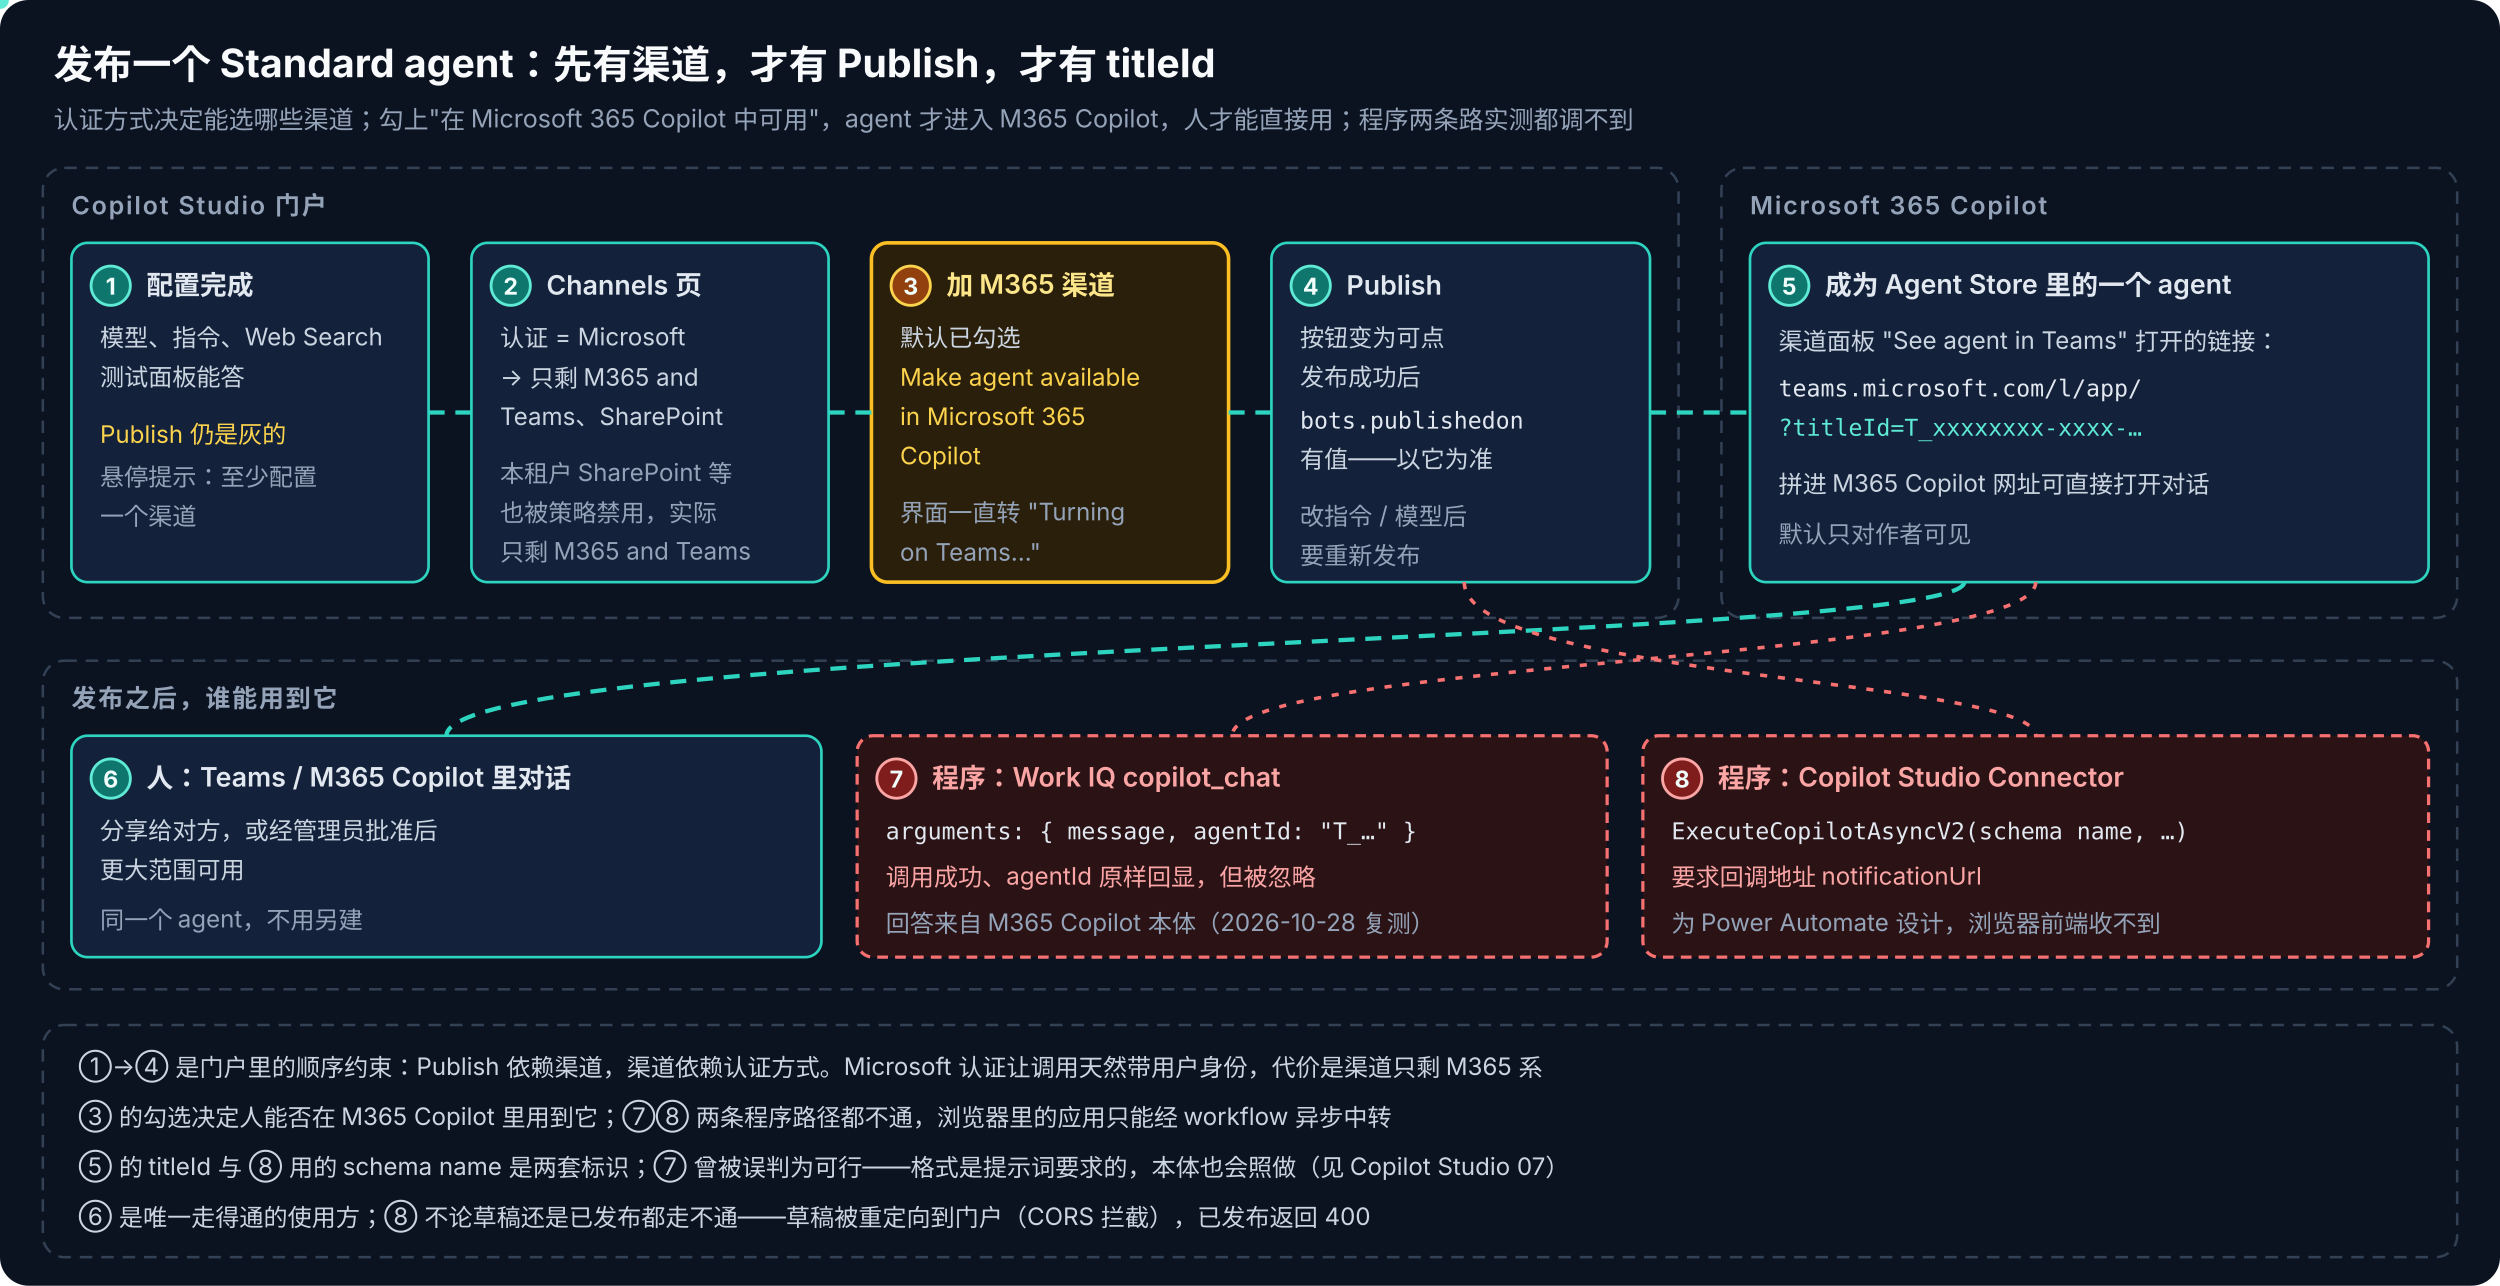
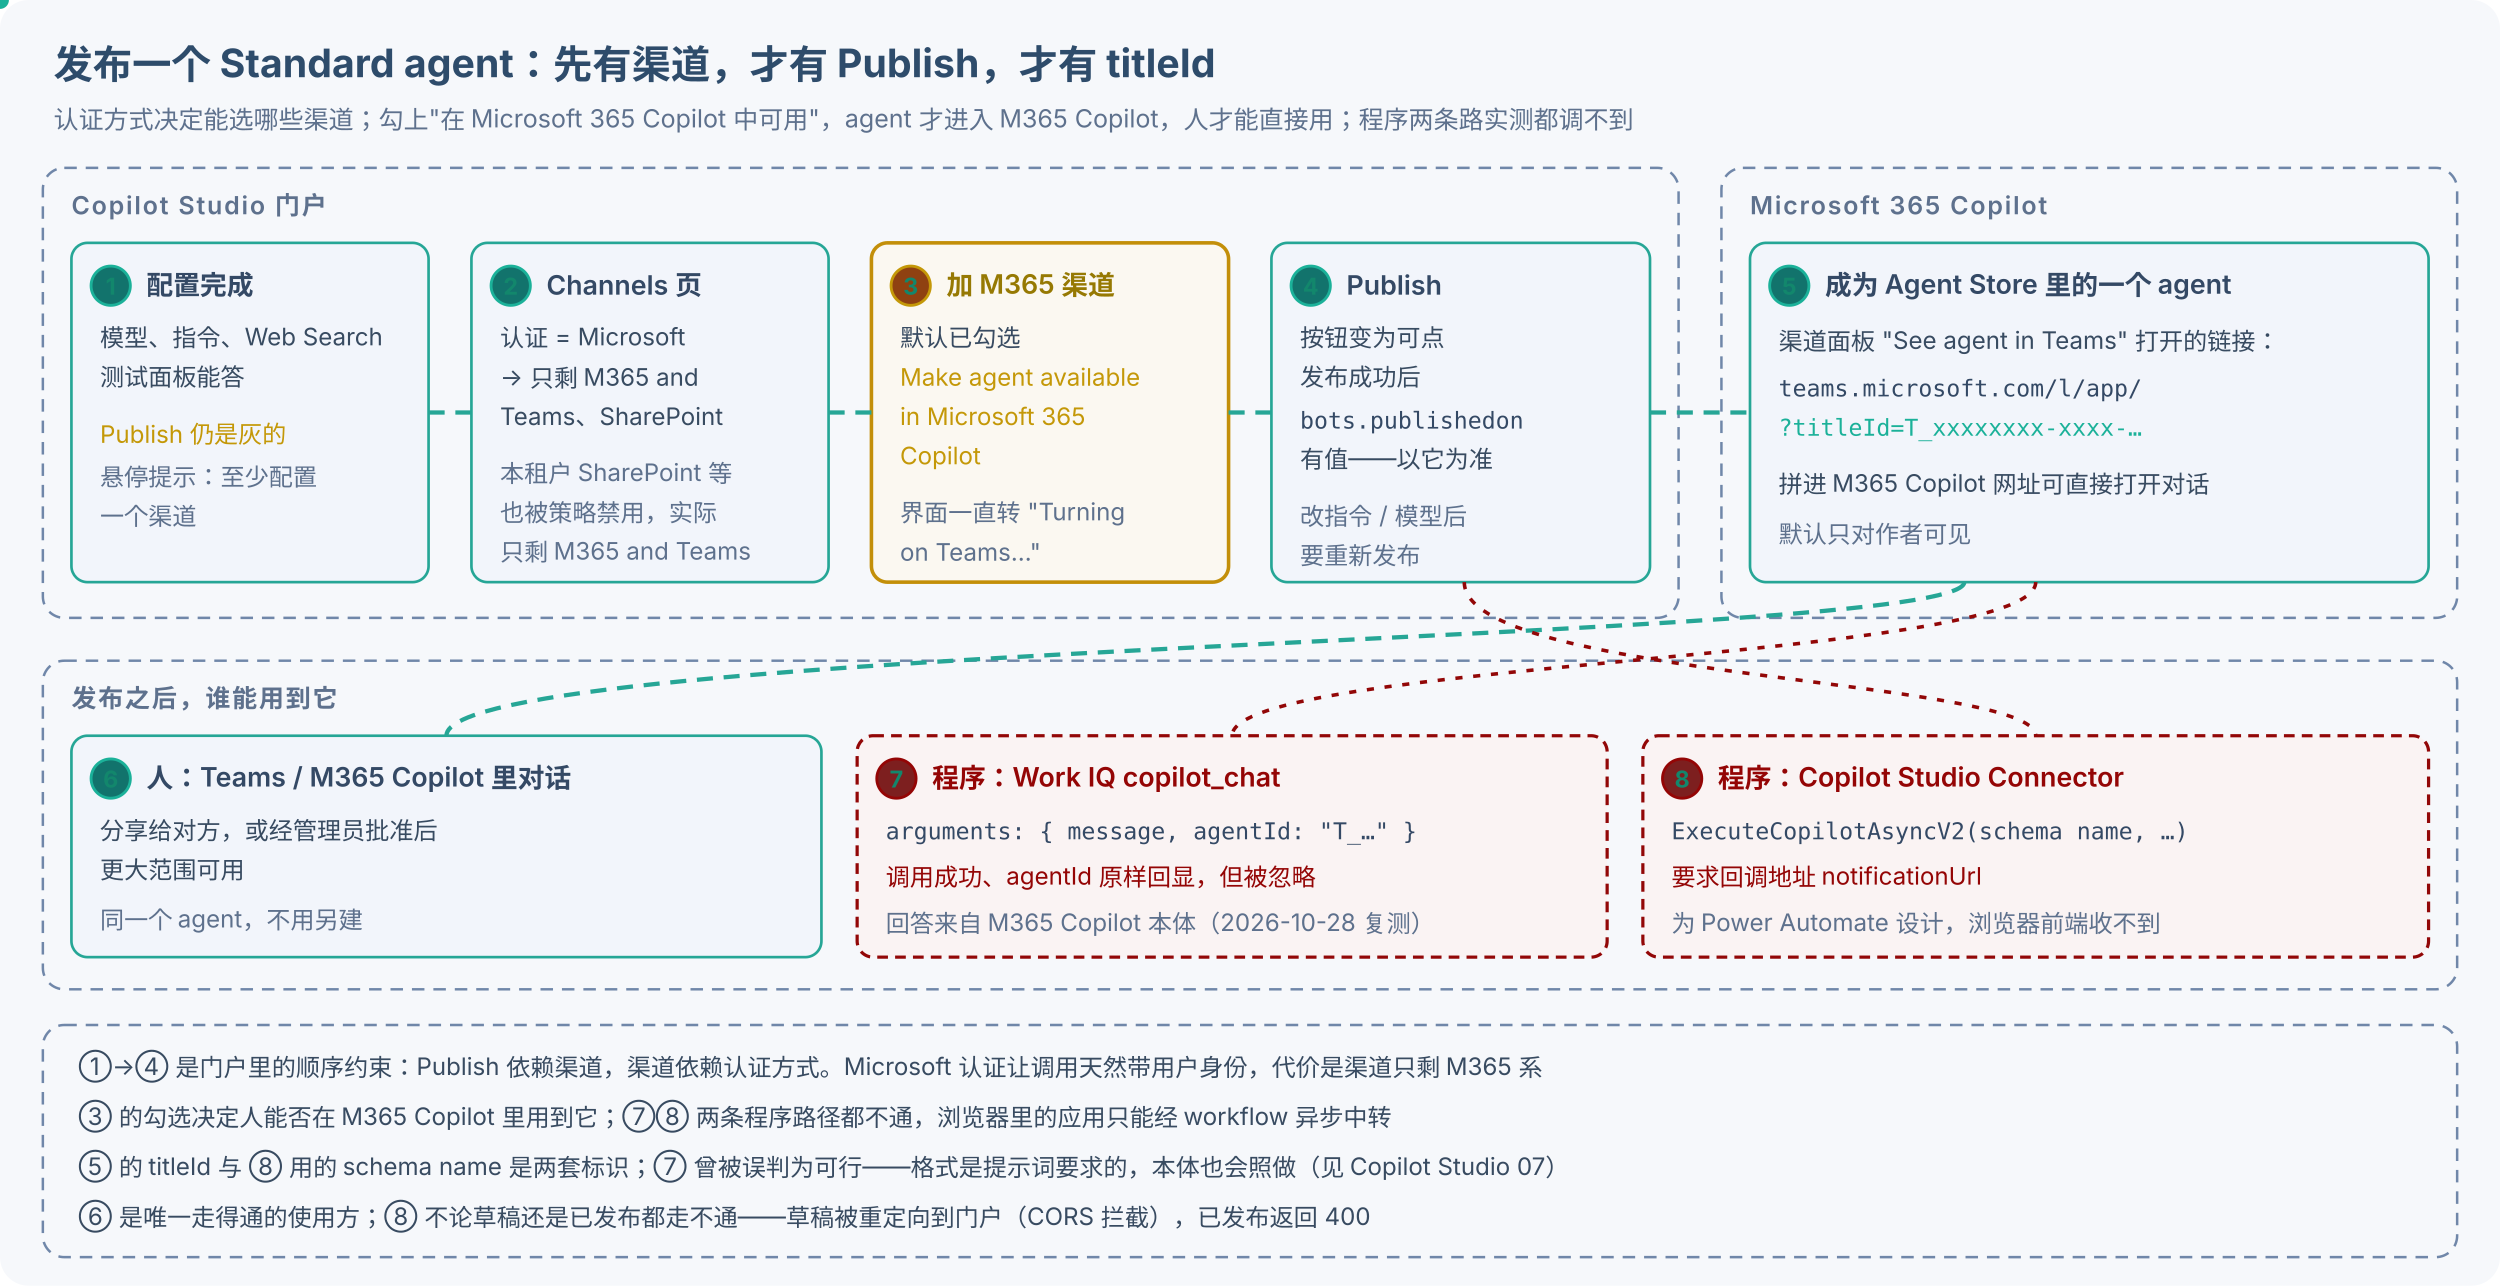
<svg xmlns="http://www.w3.org/2000/svg" viewBox="0 0 1400 720" width="1400" height="720" font-family="-apple-system, 'PingFang SC', 'Microsoft YaHei', 'Segoe UI', sans-serif">
  <defs>
    <style>
-       .bg { fill: #0b1220; }
-       .zone { fill: none; stroke: #334155; stroke-width: 1.4; stroke-dasharray: 7 5; }
-       .zt { fill: #94a3b8; font-size: 14px; font-weight: 600; letter-spacing: 1px; }
-       .card { fill: #13213a; stroke: #2dd4bf; stroke-width: 1.5; }
-       .hot { fill: #2a1f0b; stroke: #fbbf24; stroke-width: 2; animation: pulse 2.4s ease-in-out infinite; }
-       .bad { fill: #2a1215; stroke: #f87171; stroke-width: 1.8; stroke-dasharray: 6 4; }
-       .dim { fill: #111827; stroke: #475569; stroke-width: 1.2; }
-       .h { fill: #e2e8f0; font-size: 15px; font-weight: 600; }
-       .hA { fill: #fde68a; font-size: 15px; font-weight: 600; }
-       .hR { fill: #fca5a5; font-size: 15px; font-weight: 600; }
-       .t { fill: #cbd5e1; font-size: 13.5px; }
-       .tG { fill: #94a3b8; font-size: 13.5px; }
-       .tA { fill: #fcd34d; font-size: 13.5px; }
-       .tR { fill: #fca5a5; font-size: 13.5px; }
-       .m { fill: #e2e8f0; font-size: 13px; font-family: Menlo, Consolas, monospace; }
-       .mT { fill: #5eead4; font-size: 13px; font-family: Menlo, Consolas, monospace; }
-       .title { fill: #f8fafc; font-size: 22px; font-weight: 700; }
-       .sub { fill: #94a3b8; font-size: 14px; }
-       .flow { stroke: #2dd4bf; stroke-width: 2.4; fill: none; stroke-dasharray: 9 6; animation: dash 1.2s linear infinite; }
-       .flowR { stroke: #f87171; stroke-width: 2; fill: none; stroke-dasharray: 4 6; }
-       .lead { stroke: #64748b; stroke-width: 1.2; fill: none; stroke-dasharray: 3 4; }
-       .num { fill: #0f766e; stroke: #5eead4; stroke-width: 1.6; }
-       .numA { fill: #92400e; stroke: #fcd34d; stroke-width: 1.6; }
-       .numR { fill: #7f1d1d; stroke: #fca5a5; stroke-width: 1.6; }
-       .nt { fill: #f0fdfa; font-size: 13px; font-weight: 700; text-anchor: middle; }
-       .lg { fill: #cbd5e1; font-size: 13.5px; }
+       .bg { fill: #f6f8fb; }
+       .zone { fill: none; stroke: #7087a9; stroke-width: 1.4; stroke-dasharray: 7 5; }
+       .zt { fill: #5e718d; font-size: 14px; font-weight: 600; letter-spacing: 1px; }
+       .card { fill: #f2f5fb; stroke: #26a696; stroke-width: 1.5; }
+       .hot { fill: #fbf8f1; stroke: #c38f09; stroke-width: 2; animation: pulse 2.4s ease-in-out infinite; }
+       .bad { fill: #faf3f3; stroke: #920707; stroke-width: 1.8; stroke-dasharray: 6 4; }
+       .dim { fill: #f6f8fb; stroke: #7688a2; stroke-width: 1.2; }
+       .h { fill: #344965; font-size: 15px; font-weight: 600; }
+       .hA { fill: #967903; font-size: 15px; font-weight: 600; }
+       .hR { fill: #940505; font-size: 15px; font-weight: 600; }
+       .t { fill: #384b61; font-size: 13.5px; }
+       .tG { fill: #5e718d; font-size: 13.5px; }
+       .tA { fill: #c49808; font-size: 13.5px; }
+       .tR { fill: #940505; font-size: 13.5px; }
+       .m { fill: #344965; font-size: 13px; font-family: Menlo, Consolas, monospace; }
+       .mT { fill: #1bb199; font-size: 13px; font-family: Menlo, Consolas, monospace; }
+       .title { fill: #2e4c6b; font-size: 22px; font-weight: 700; }
+       .sub { fill: #5e718d; font-size: 14px; }
+       .flow { stroke: #26a696; stroke-width: 2.4; fill: none; stroke-dasharray: 9 6; animation: dash 1.2s linear infinite; }
+       .flowR { stroke: #920707; stroke-width: 2; fill: none; stroke-dasharray: 4 6; }
+       .lead { stroke: #7a899f; stroke-width: 1.2; fill: none; stroke-dasharray: 3 4; }
+       .num { fill: #12736c; stroke: #1bb199; stroke-width: 1.6; }
+       .numA { fill: #8f4111; stroke: #c49808; stroke-width: 1.6; }
+       .numR { fill: #7d1f1f; stroke: #940505; stroke-width: 1.6; }
+       .nt { fill: #12876c; font-size: 13px; font-weight: 700; text-anchor: middle; }
+       .lg { fill: #384b61; font-size: 13.5px; }
      @keyframes dash { to { stroke-dashoffset: -30; } }
      @keyframes pulse { 0%,100% { opacity: 1; } 50% { opacity: 0.55; } }
    </style>
  </defs>
  <rect class="bg" width="1400" height="720" rx="16" />
  <text class="title" x="30" y="44">发布一个 Standard agent：先有渠道，才有 Publish，才有 titleId</text>
  <text class="sub" x="30" y="72">认证方式决定能选哪些渠道；勾上"在 Microsoft 365 Copilot 中可用"，agent 才进入 M365 Copilot，人才能直接用；程序两条路实测都调不到</text>
  <rect class="zone" x="24" y="94" width="916" height="252" rx="12" />
  <text class="zt" x="40" y="120">Copilot Studio 门户</text>
  <rect class="card" x="40" y="136" width="200" height="190" rx="9" />
  <circle class="num" cx="62" cy="160" r="11" />
  <text class="nt" x="62" y="165">1</text>
  <text class="h" x="82" y="165">配置完成</text>
  <text class="t" x="56" y="194">模型、指令、Web Search</text>
  <text class="t" x="56" y="216">测试面板能答</text>
  <text class="tA" x="56" y="248">Publish 仍是灰的</text>
  <text class="tG" x="56" y="272">悬停提示：至少配置</text>
  <text class="tG" x="56" y="294">一个渠道</text>
  <rect class="card" x="264" y="136" width="200" height="190" rx="9" />
  <circle class="num" cx="286" cy="160" r="11" />
  <text class="nt" x="286" y="165">2</text>
  <text class="h" x="306" y="165">Channels 页</text>
  <text class="t" x="280" y="194">认证 = Microsoft</text>
  <text class="t" x="280" y="216">→ 只剩 M365 and</text>
  <text class="t" x="280" y="238">Teams、SharePoint</text>
  <text class="tG" x="280" y="270">本租户 SharePoint 等</text>
  <text class="tG" x="280" y="292">也被策略禁用，实际</text>
  <text class="tG" x="280" y="314">只剩 M365 and Teams</text>
  <rect class="hot" x="488" y="136" width="200" height="190" rx="9" />
  <circle class="numA" cx="510" cy="160" r="11" />
  <text class="nt" x="510" y="165">3</text>
  <text class="hA" x="530" y="165">加 M365 渠道</text>
  <text class="t" x="504" y="194">默认已勾选</text>
  <text class="tA" x="504" y="216">Make agent available</text>
  <text class="tA" x="504" y="238">in Microsoft 365</text>
  <text class="tA" x="504" y="260">Copilot</text>
  <text class="tG" x="504" y="292">界面一直转 "Turning</text>
  <text class="tG" x="504" y="314">on Teams…"</text>
  <rect class="card" x="712" y="136" width="212" height="190" rx="9" />
  <circle class="num" cx="734" cy="160" r="11" />
  <text class="nt" x="734" y="165">4</text>
  <text class="h" x="754" y="165">Publish</text>
  <text class="t" x="728" y="194">按钮变为可点</text>
  <text class="t" x="728" y="216">发布成功后</text>
  <text class="m" x="728" y="240">bots.publishedon</text>
  <text class="t" x="728" y="262">有值——以它为准</text>
  <text class="tG" x="728" y="294">改指令 / 模型后</text>
  <text class="tG" x="728" y="316">要重新发布</text>
  <path class="flow" d="M240,231 L264,231" />
  <path class="flow" d="M464,231 L488,231" />
  <path class="flow" d="M688,231 L712,231" />
  <rect class="zone" x="964" y="94" width="412" height="252" rx="12" />
  <text class="zt" x="980" y="120">Microsoft 365 Copilot</text>
  <rect class="card" x="980" y="136" width="380" height="190" rx="9" />
  <circle class="num" cx="1002" cy="160" r="11" />
  <text class="nt" x="1002" y="165">5</text>
  <text class="h" x="1022" y="165">成为 Agent Store 里的一个 agent</text>
  <text class="t" x="996" y="196">渠道面板 "See agent in Teams" 打开的链接：</text>
  <text class="m" x="996" y="222">teams.microsoft.com/l/app/</text>
  <text class="mT" x="996" y="244">?titleId=T_xxxxxxxx-xxxx-…</text>
  <text class="t" x="996" y="276">拼进 M365 Copilot 网址可直接打开对话</text>
  <text class="tG" x="996" y="304">默认只对作者可见</text>
  <path class="flow" d="M924,231 L980,231" />
-   <circle r="5" fill="#5eead4">
+   <circle r="5" fill="#1bb199">
    <animateMotion dur="3.6s" repeatCount="indefinite" path="M140,231 L1170,231" />
  </circle>
  <rect class="zone" x="24" y="370" width="1352" height="184" rx="12" />
  <text class="zt" x="40" y="396">发布之后，谁能用到它</text>
  <rect class="card" x="40" y="412" width="420" height="124" rx="9" />
  <circle class="num" cx="62" cy="436" r="11" />
  <text class="nt" x="62" y="441">6</text>
  <text class="h" x="82" y="441">人：Teams / M365 Copilot 里对话</text>
  <text class="t" x="56" y="470">分享给对方，或经管理员批准后</text>
  <text class="t" x="56" y="492">更大范围可用</text>
  <text class="tG" x="56" y="520">同一个 agent，不用另建</text>
  <rect class="bad" x="480" y="412" width="420" height="124" rx="9" />
  <circle class="numR" cx="502" cy="436" r="11" />
  <text class="nt" x="502" y="441">7</text>
  <text class="hR" x="522" y="441">程序：Work IQ copilot_chat</text>
  <text class="m" x="496" y="470">arguments: { message, agentId: "T_…" }</text>
  <text class="tR" x="496" y="496">调用成功、agentId 原样回显，但被忽略</text>
  <text class="tG" x="496" y="522">回答来自 M365 Copilot 本体（2026-10-28 复测）</text>
  <rect class="bad" x="920" y="412" width="440" height="124" rx="9" />
  <circle class="numR" cx="942" cy="436" r="11" />
  <text class="nt" x="942" y="441">8</text>
  <text class="hR" x="962" y="441">程序：Copilot Studio Connector</text>
  <text class="m" x="936" y="470">ExecuteCopilotAsyncV2(schema name, …)</text>
  <text class="tR" x="936" y="496">要求回调地址 notificationUrl</text>
  <text class="tG" x="936" y="522">为 Power Automate 设计，浏览器前端收不到</text>
  <path class="flow" d="M1100,326 C1100,360 250,360 250,412" />
  <path class="flowR" d="M1140,326 C1140,370 690,370 690,412" />
  <path class="flowR" d="M820,326 C820,380 1140,380 1140,412" />
  <rect class="zone" x="24" y="574" width="1352" height="130" rx="12" />
  <text class="lg" x="44" y="602">①→④ 是门户里的顺序约束：Publish 依赖渠道，渠道依赖认证方式。Microsoft 认证让调用天然带用户身份，代价是渠道只剩 M365 系</text>
  <text class="lg" x="44" y="630">③ 的勾选决定人能否在 M365 Copilot 里用到它；⑦⑧ 两条程序路径都不通，浏览器里的应用只能经 workflow 异步中转</text>
  <text class="lg" x="44" y="658">⑤ 的 titleId 与 ⑧ 用的 schema name 是两套标识；⑦ 曾被误判为可行——格式是提示词要求的，本体也会照做（见 Copilot Studio 07）</text>
  <text class="lg" x="44" y="686">⑥ 是唯一走得通的使用方；⑧ 不论草稿还是已发布都走不通——草稿被重定向到门户（CORS 拦截），已发布返回 400</text>
</svg>
